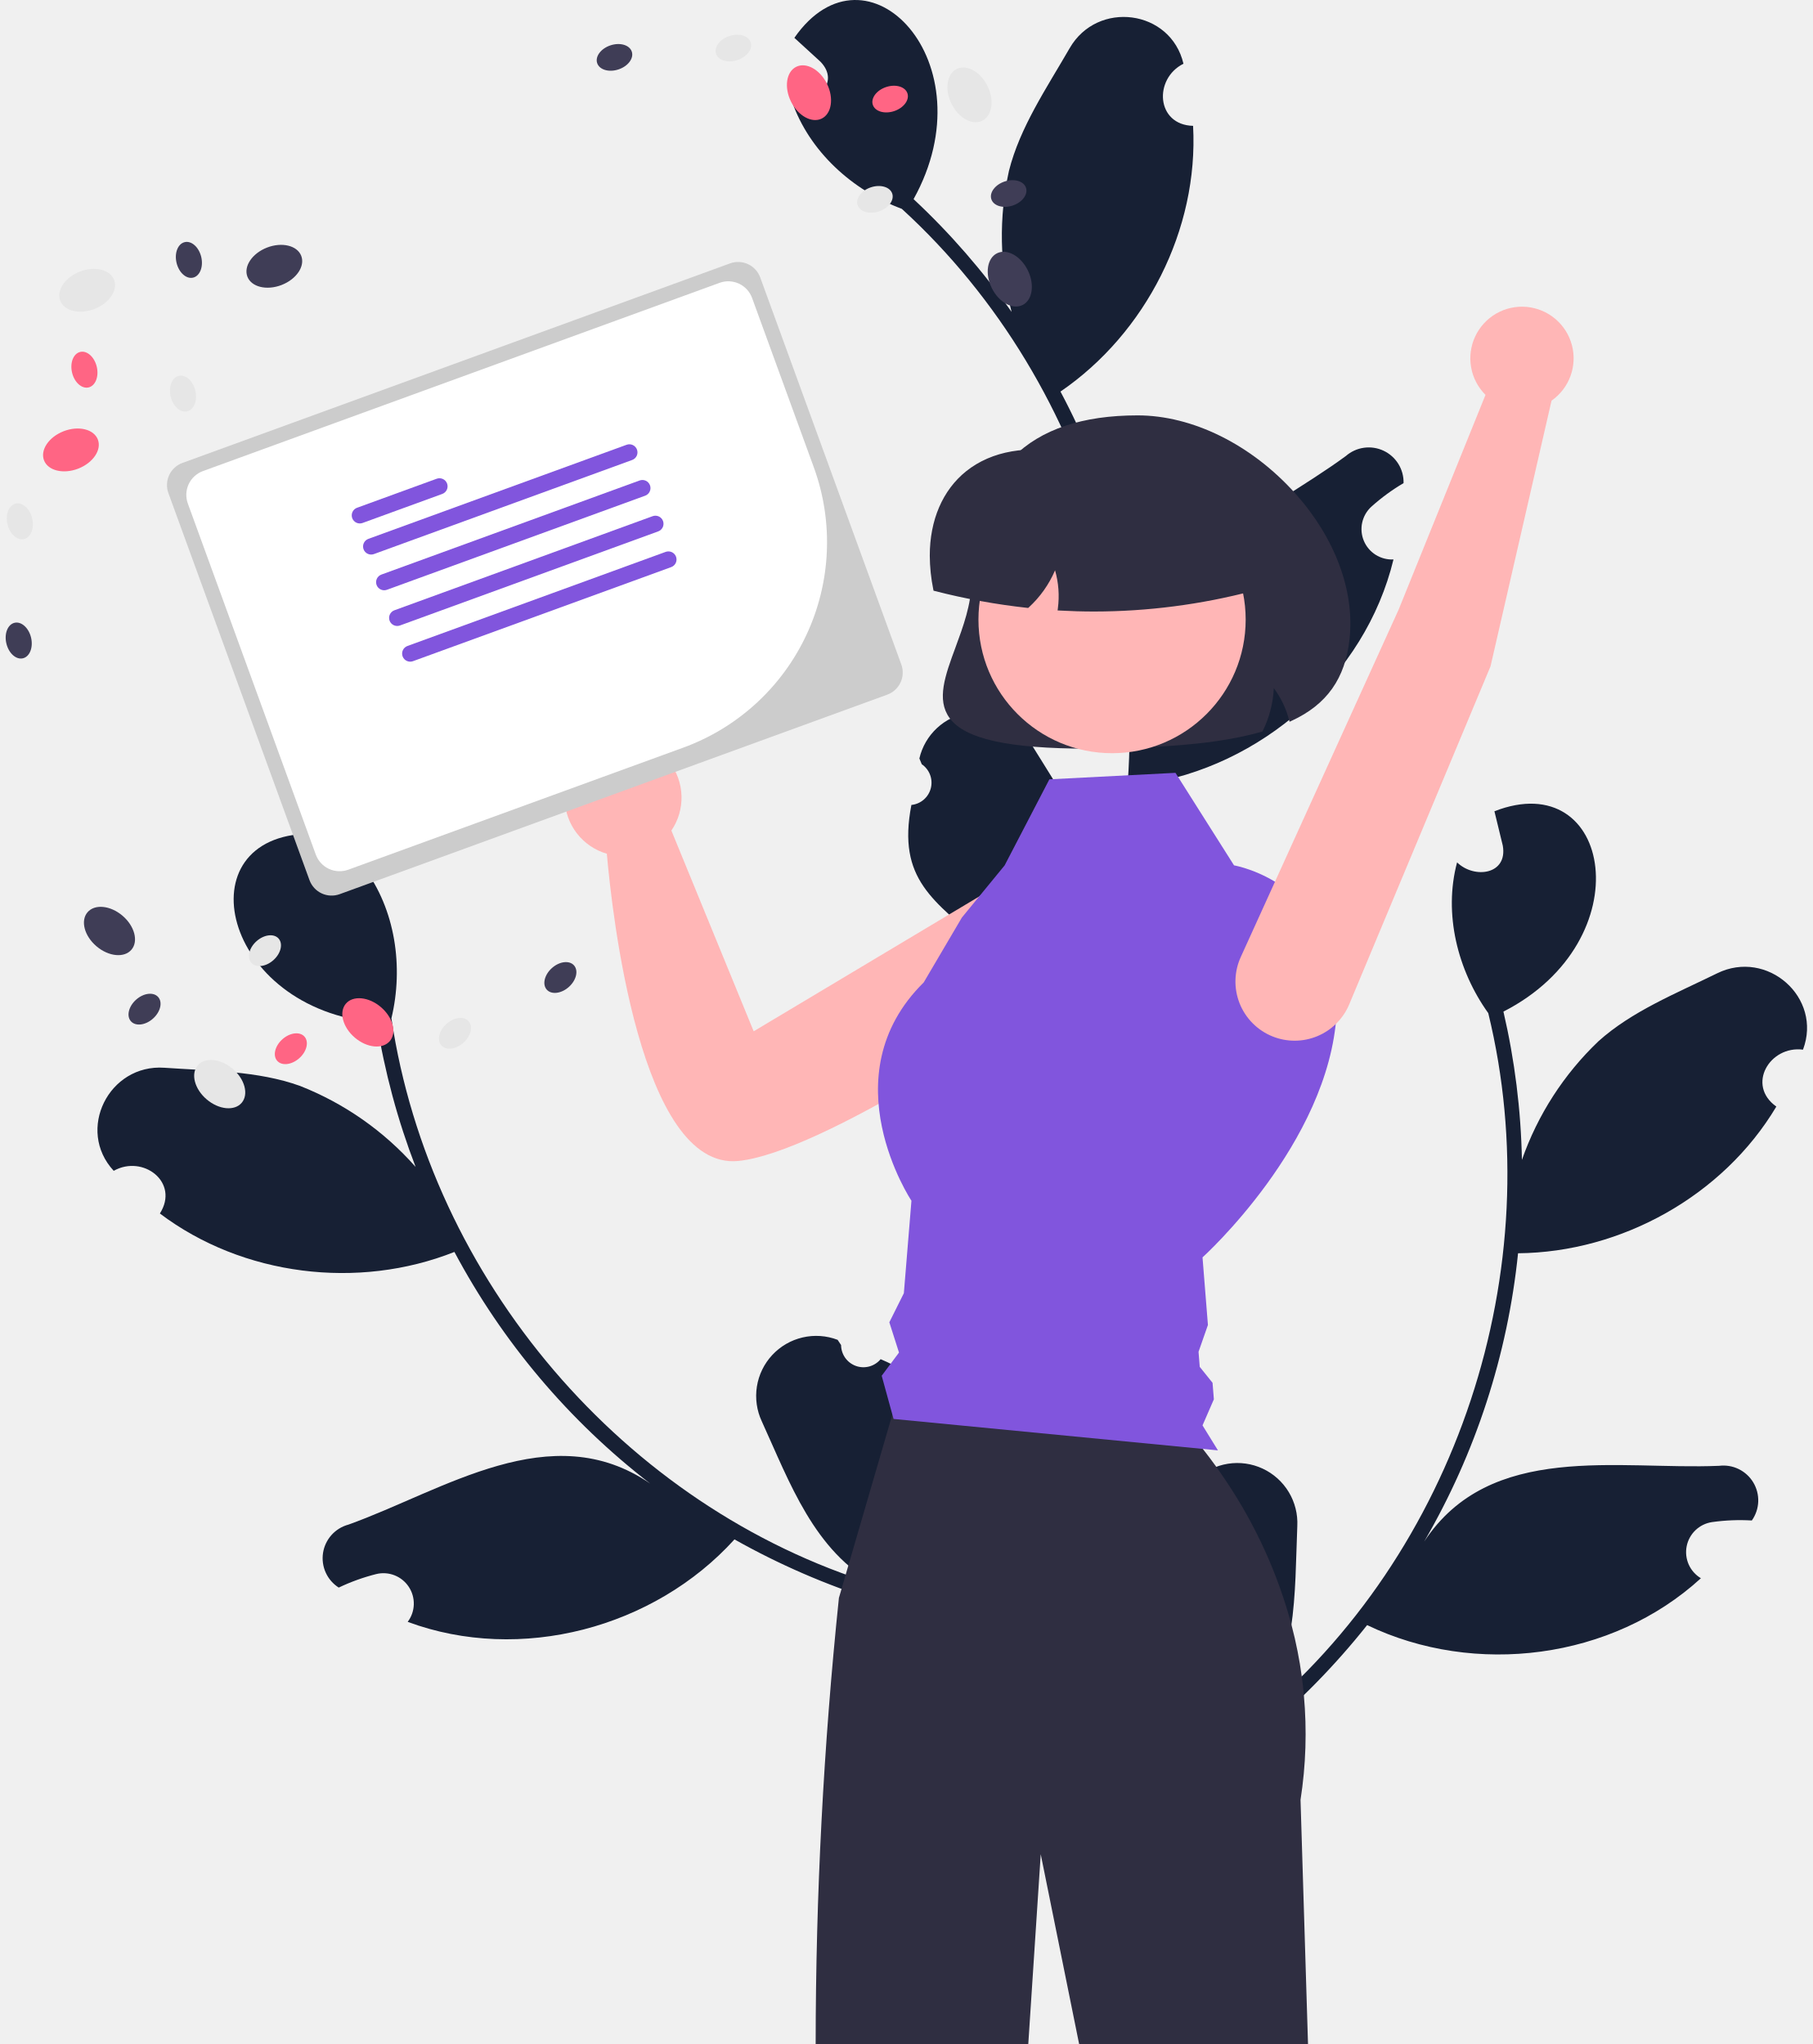
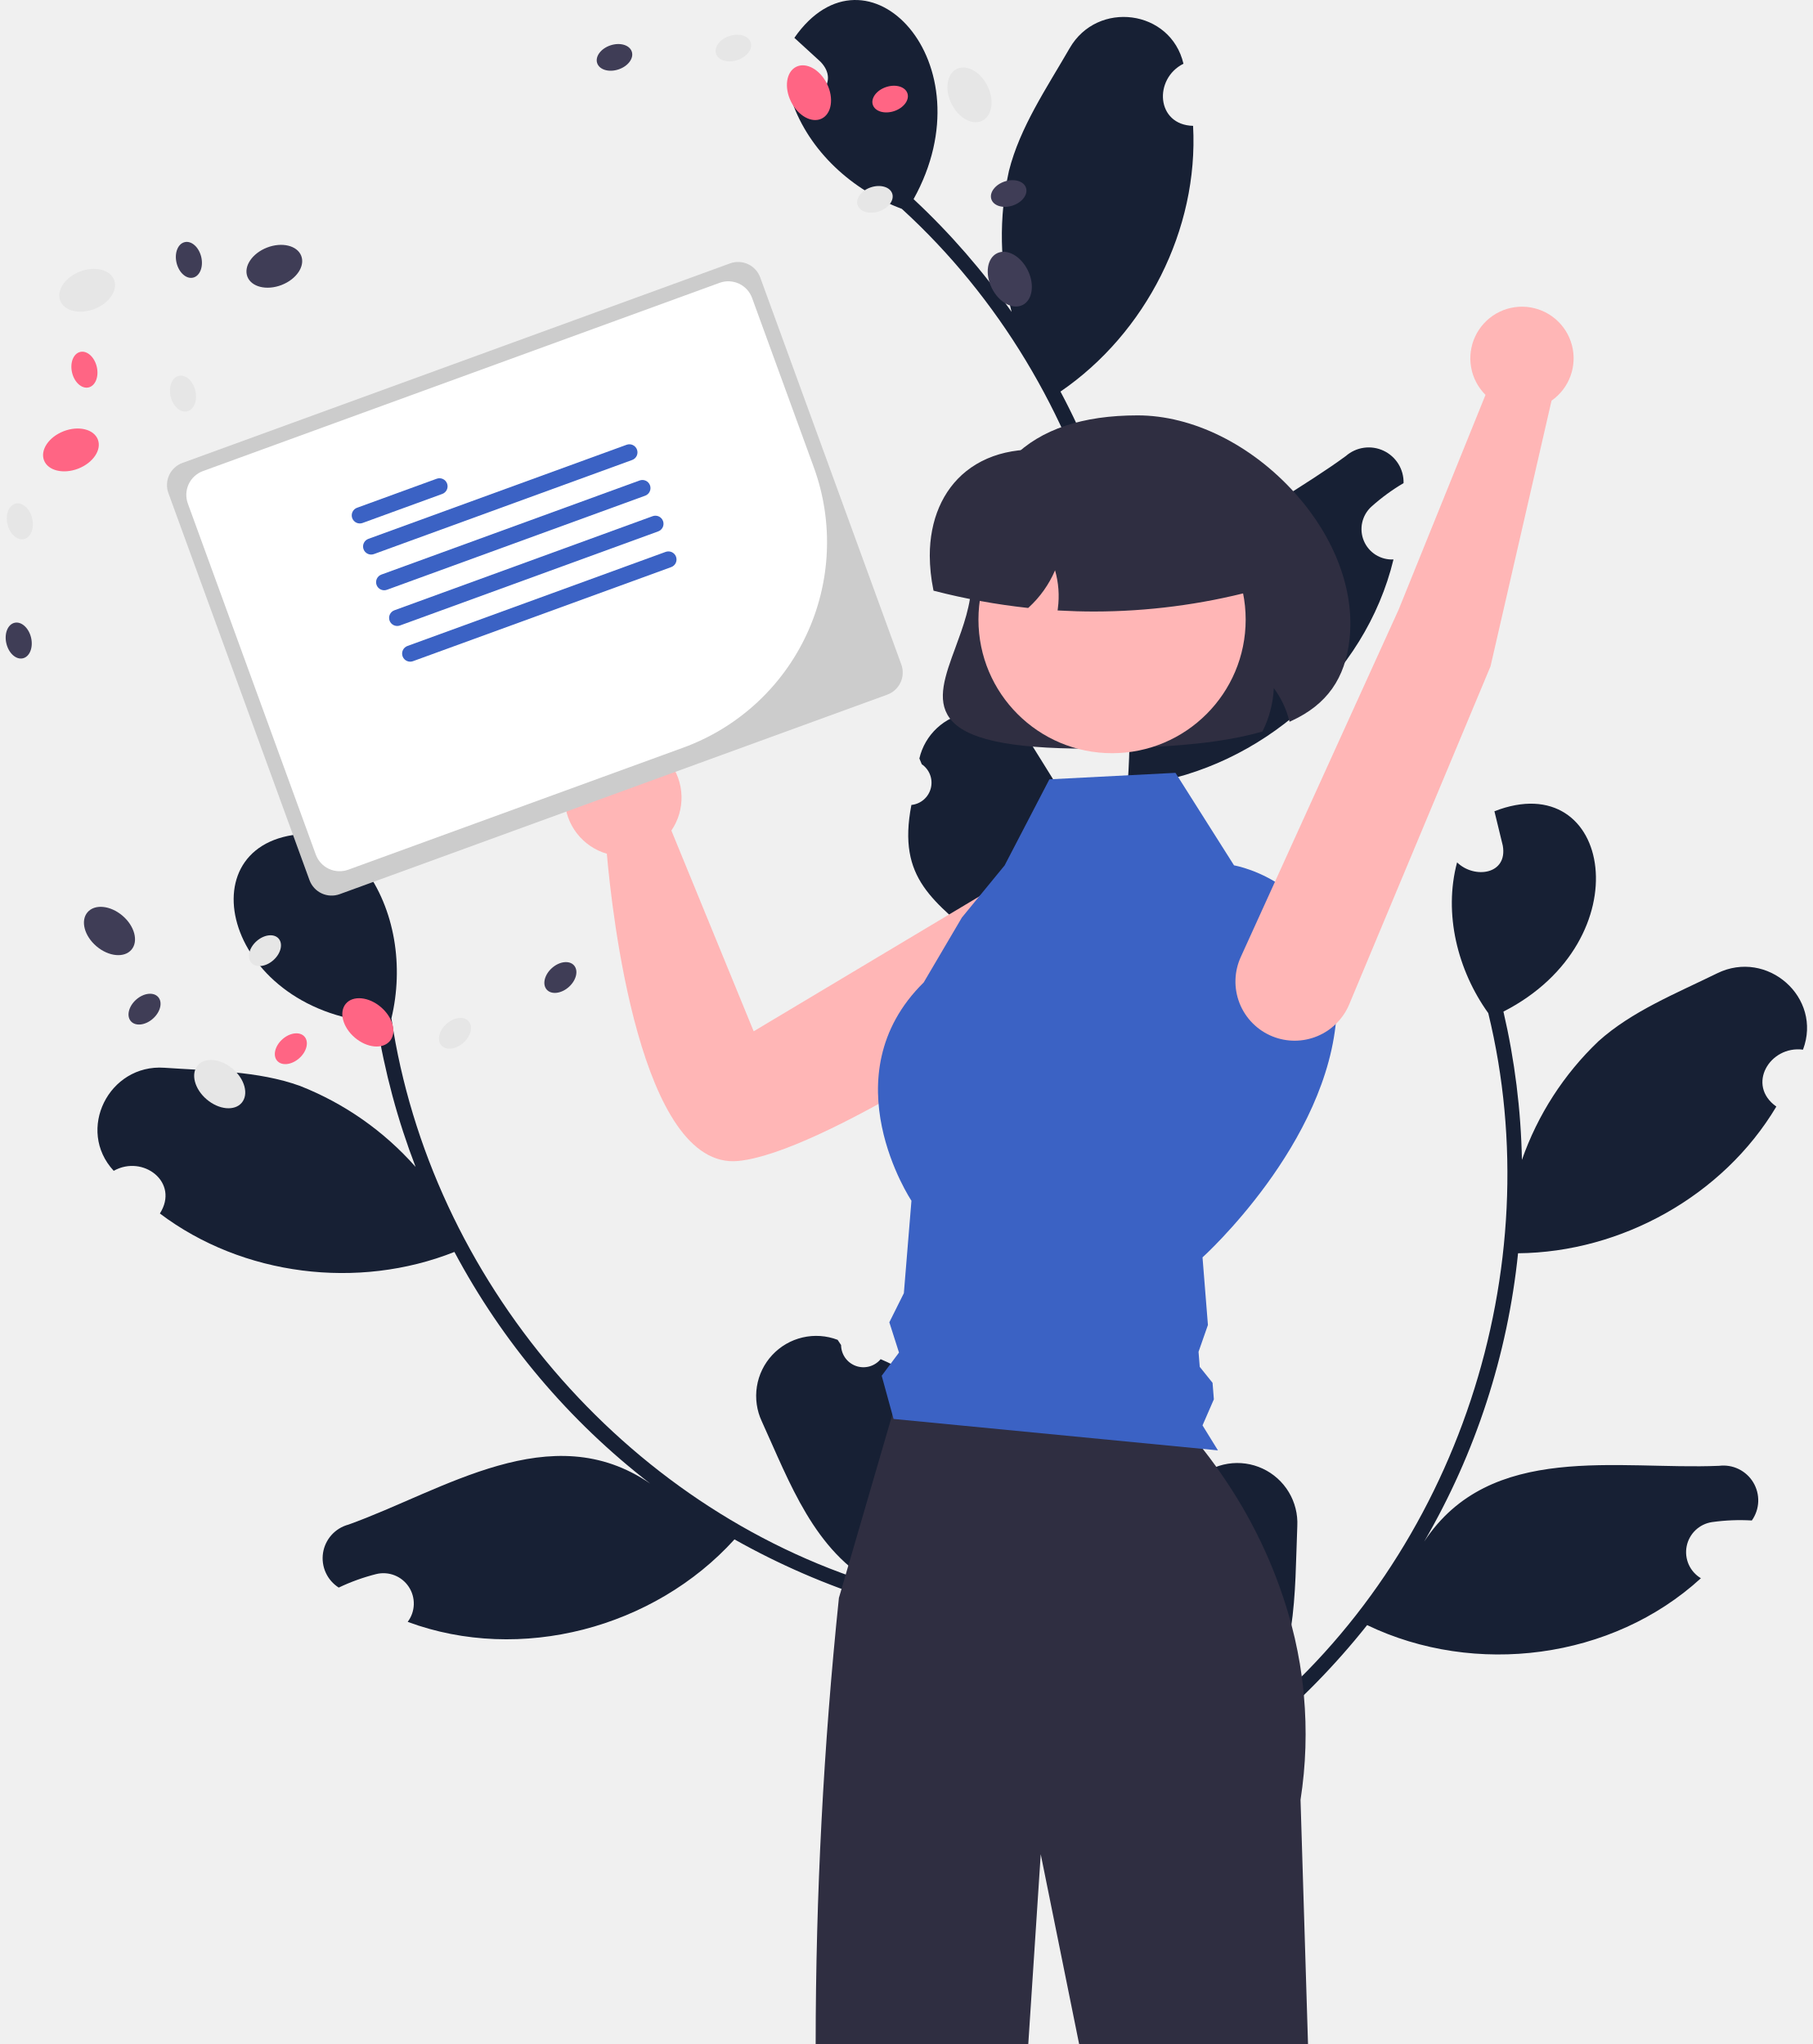
<svg xmlns="http://www.w3.org/2000/svg" width="266" height="300" viewBox="0 0 266 300" fill="none">
  <g clip-path="url(#clip0_848_5808)">
    <path d="M170.775 222.111C171.368 222.428 172.045 222.555 172.713 222.474C173.38 222.394 174.008 222.111 174.509 221.662C175.01 221.214 175.361 220.622 175.515 219.967C175.669 219.312 175.617 218.626 175.368 218.001C175.435 217.669 175.483 217.43 175.55 217.098C176.833 215.9 178.445 215.112 180.179 214.837C181.912 214.561 183.689 214.809 185.281 215.549C186.873 216.29 188.207 217.489 189.113 218.992C190.019 220.496 190.455 222.236 190.366 223.989C189.959 233.877 190.448 244.547 183.876 252.518C213.871 228.007 227.548 186.252 218.388 148.696C213.893 142.433 211.796 134.113 213.812 126.573C216.341 129.033 221.272 128.372 220.519 124.114C220.114 122.43 219.696 120.752 219.292 119.069C236.568 112.328 241.079 138.016 220.614 148.475C222.274 155.615 223.183 162.909 223.327 170.238C225.637 163.629 229.483 157.664 234.549 152.832C239.453 148.416 245.939 145.819 251.972 142.856C259.313 139.242 267.461 146.408 264.571 154.058C259.683 153.433 256.225 159.274 260.66 162.413C252.871 175.495 237.935 183.81 222.76 183.942C221.226 198.868 216.527 213.297 208.978 226.265C218.672 211.524 237.432 215.768 252.258 215.14C253.242 215.016 254.241 215.181 255.132 215.615C256.024 216.049 256.77 216.733 257.279 217.583C257.789 218.434 258.04 219.414 258.002 220.405C257.963 221.396 257.638 222.354 257.064 223.163C255.114 223.048 253.157 223.128 251.222 223.4C250.312 223.535 249.466 223.948 248.8 224.583C248.134 225.217 247.681 226.042 247.502 226.944C247.323 227.847 247.428 228.782 247.801 229.623C248.175 230.463 248.8 231.168 249.59 231.639C236.584 243.562 216.431 246.125 200.614 238.517C195.938 244.408 190.662 249.796 184.871 254.596L161.356 243.387C161.397 243.085 161.449 242.779 161.498 242.482C163.609 243.656 165.857 244.568 168.19 245.196C165.681 235.633 162.886 230.031 170.774 222.111H170.775Z" fill="#172034" />
    <path d="M129.224 199.488C128.794 200.006 128.215 200.379 127.567 200.556C126.918 200.734 126.23 200.708 125.597 200.481C124.963 200.255 124.415 199.839 124.025 199.291C123.636 198.742 123.425 198.087 123.42 197.415C123.233 197.132 123.098 196.929 122.911 196.647C121.271 196.021 119.481 195.9 117.771 196.299C116.061 196.697 114.51 197.597 113.315 198.883C112.12 200.169 111.336 201.783 111.064 203.517C110.793 205.252 111.045 207.028 111.789 208.618C115.895 217.622 119.467 227.688 128.561 232.591C91.535 221.205 63.119 187.693 57.436 149.457C59.236 141.961 58.04 133.464 53.329 127.242C51.914 130.474 47.099 131.722 46.19 127.494C45.93 125.782 45.684 124.071 45.423 122.359C26.881 122.633 32.393 148.125 55.291 150.092C56.447 157.33 58.356 164.428 60.987 171.27C56.355 166.021 50.543 161.947 44.029 159.383C37.821 157.143 30.835 157.184 24.13 156.716C15.967 156.138 11.125 165.848 16.687 171.842C20.977 169.42 26.384 173.526 23.46 178.106C35.609 187.283 52.577 189.35 66.681 183.748C73.733 196.993 83.527 208.583 95.41 217.746C80.872 207.751 65.098 218.758 51.13 223.769C50.172 224.025 49.31 224.554 48.648 225.292C47.986 226.03 47.553 226.945 47.402 227.925C47.251 228.905 47.388 229.908 47.797 230.811C48.206 231.714 48.869 232.478 49.706 233.011C51.469 232.17 53.311 231.505 55.206 231.028C56.099 230.809 57.038 230.873 57.895 231.209C58.751 231.545 59.482 232.138 59.988 232.907C60.494 233.675 60.75 234.581 60.721 235.5C60.692 236.42 60.379 237.308 59.825 238.042C76.368 244.179 95.999 238.951 107.778 225.938C114.33 229.63 121.249 232.63 128.422 234.891L145.972 215.64C145.821 215.376 145.657 215.113 145.5 214.856C143.987 216.74 142.25 218.431 140.326 219.893C139.042 210.09 139.518 203.848 129.224 199.488L129.224 199.488Z" fill="#172034" />
    <path d="M133.74 118.143C134.409 118.075 135.042 117.803 135.551 117.364C136.061 116.925 136.423 116.34 136.589 115.688C136.755 115.037 136.717 114.35 136.48 113.72C136.242 113.091 135.817 112.55 135.262 112.17C135.132 111.857 135.038 111.632 134.909 111.319C135.306 109.609 136.205 108.057 137.491 106.861C138.776 105.665 140.389 104.881 142.124 104.608C143.858 104.335 145.634 104.586 147.224 105.33C148.815 106.073 150.147 107.274 151.051 108.779C156.226 117.214 162.581 125.799 161.569 136.081C172.804 99.009 160.876 56.721 132.333 30.652C125.11 27.959 118.73 22.221 116.2 14.838C119.671 15.47 123.396 12.172 120.396 9.057C119.122 7.885 117.839 6.725 116.565 5.553C127.148 -9.676 145.215 9.134 134.058 29.227C139.417 34.228 144.239 39.776 148.444 45.781C146.677 39.006 146.544 31.91 148.055 25.074C149.664 18.674 153.6 12.902 156.957 7.079C161.036 -0.015 171.795 1.391 173.661 9.353C169.255 11.559 169.641 18.336 175.073 18.47C175.901 33.672 168.138 48.902 155.614 57.472C162.663 70.719 166.807 85.317 167.77 100.291C167.599 82.649 185.539 75.713 197.497 66.925C198.244 66.274 199.165 65.854 200.147 65.717C201.129 65.58 202.129 65.732 203.027 66.154C203.924 66.576 204.679 67.25 205.2 68.093C205.72 68.937 205.984 69.914 205.959 70.905C204.276 71.898 202.696 73.055 201.242 74.36C200.561 74.979 200.089 75.793 199.89 76.692C199.691 77.59 199.775 78.527 200.129 79.376C200.484 80.225 201.092 80.943 201.871 81.433C202.65 81.922 203.562 82.159 204.48 82.11C200.331 99.259 185.03 112.623 167.658 115.126C167.06 122.623 165.685 130.038 163.554 137.251L137.784 141.056C137.649 140.784 137.522 140.5 137.397 140.226C139.804 140.024 142.178 139.528 144.465 138.748C137.051 132.208 131.607 129.117 133.739 118.143L133.74 118.143Z" fill="#172034" />
    <path d="M159.659 109.879C147.927 109.879 141.563 108.446 139.341 105.385C137.38 102.685 138.695 99.123 140.217 94.997C141.311 92.032 142.551 88.672 142.551 85.346C142.551 69.168 150.754 60.966 166.931 60.966C174.98 60.966 183.622 65.242 190.049 72.403C195.891 78.914 198.802 86.707 198.034 93.782C197.405 99.585 194.704 103.402 189.534 105.793L189.232 105.933L189.146 105.611C188.699 103.945 187.944 102.379 186.918 100.992C186.819 103.169 186.27 105.301 185.307 107.255L185.252 107.366L185.133 107.4C179.282 109.067 172.338 109.518 166.941 109.725C164.315 109.827 161.888 109.879 159.659 109.879Z" fill="#2F2E41" />
    <path d="M162.857 132.419C162.407 131.097 161.649 129.902 160.644 128.932C159.64 127.962 158.419 127.245 157.083 126.842C155.746 126.438 154.332 126.359 152.959 126.611C151.586 126.863 150.292 127.439 149.186 128.291L110.595 151.364L98.519 121.899C99.54 120.402 100.06 118.621 100.005 116.811C99.95 115.001 99.323 113.254 98.215 111.822C97.106 110.39 95.572 109.346 93.833 108.839C92.094 108.332 90.24 108.39 88.535 109.002C86.831 109.615 85.365 110.752 84.346 112.249C83.328 113.747 82.81 115.529 82.867 117.339C82.923 119.149 83.552 120.895 84.662 122.326C85.773 123.757 87.308 124.799 89.047 125.304C89.791 133.801 93.928 171.777 108.317 170.397C120.412 169.237 150.45 149.232 159.779 142.296C161.272 141.188 162.374 139.634 162.927 137.859C163.48 136.084 163.456 134.179 162.857 132.419Z" fill="#FFB6B6" />
    <path d="M191.938 300H158.35L152.718 272.151L150.89 300H119.69C119.702 278.13 120.841 256.275 123.103 234.522L123.49 233.205L124.101 231.098L124.487 229.775L130.944 207.603L131.454 205.844H170.333C172.57 207.945 174.634 210.224 176.503 212.659C177.137 213.466 177.798 214.34 178.476 215.282C178.947 215.948 179.434 216.649 179.922 217.383C184.254 223.833 187.492 230.953 189.506 238.456V238.462C189.848 239.745 190.15 241.059 190.414 242.402V242.408C190.649 243.601 190.857 244.812 191.019 246.051C191.142 246.953 191.249 247.866 191.327 248.791C191.795 253.914 191.631 259.076 190.84 264.159L191.938 300Z" fill="#2F2E41" />
    <path d="M13.854 45.352C16.035 44.508 17.328 42.593 16.74 41.076C16.153 39.559 13.908 39.013 11.727 39.857C9.546 40.702 8.254 42.616 8.841 44.134C9.428 45.651 11.673 46.197 13.854 45.352Z" fill="#E6E6E6" />
    <path d="M41.318 41.829C43.5 40.985 44.792 39.07 44.204 37.553C43.617 36.035 41.373 35.49 39.191 36.334C37.01 37.179 35.718 39.093 36.305 40.611C36.893 42.128 39.137 42.674 41.318 41.829Z" fill="#3F3D56" />
    <path d="M11.472 68.784C13.653 67.94 14.946 66.025 14.358 64.508C13.771 62.99 11.526 62.445 9.345 63.289C7.164 64.133 5.872 66.048 6.459 67.565C7.046 69.083 9.291 69.628 11.472 68.784Z" fill="#FF6584" />
    <path d="M3.527 79.12C4.528 78.883 5.063 77.525 4.722 76.086C4.382 74.648 3.295 73.674 2.294 73.91C1.293 74.147 0.758 75.505 1.098 76.944C1.439 78.382 2.526 79.357 3.527 79.12Z" fill="#E6E6E6" />
    <path d="M3.363 96.619C4.364 96.382 4.899 95.024 4.559 93.585C4.218 92.147 3.131 91.172 2.13 91.409C1.13 91.646 0.594 93.004 0.935 94.443C1.275 95.881 2.363 96.856 3.363 96.619Z" fill="#3F3D56" />
    <path d="M27.468 60.374C28.469 60.138 29.004 58.779 28.664 57.341C28.323 55.902 27.236 54.928 26.235 55.165C25.235 55.402 24.699 56.76 25.04 58.199C25.38 59.637 26.468 60.611 27.468 60.374Z" fill="#E6E6E6" />
    <path d="M13.003 56.862C14.004 56.625 14.539 55.267 14.199 53.828C13.858 52.39 12.771 51.416 11.77 51.653C10.77 51.889 10.235 53.248 10.575 54.686C10.915 56.125 12.003 57.099 13.003 56.862Z" fill="#FF6584" />
    <path d="M28.335 40.748C29.336 40.511 29.871 39.153 29.53 37.715C29.19 36.276 28.103 35.302 27.102 35.539C26.101 35.776 25.566 37.134 25.907 38.573C26.247 40.011 27.334 40.985 28.335 40.748Z" fill="#3F3D56" />
    <path d="M35.465 161.861C36.52 160.622 35.931 158.389 34.15 156.873C32.369 155.357 30.07 155.132 29.015 156.371C27.96 157.61 28.549 159.844 30.331 161.36C32.112 162.876 34.41 163.1 35.465 161.861Z" fill="#E6E6E6" />
    <path d="M19.29 139.388C20.345 138.149 19.756 135.915 17.975 134.399C16.194 132.883 13.895 132.658 12.84 133.897C11.786 135.136 12.375 137.37 14.156 138.886C15.937 140.402 18.236 140.627 19.29 139.388Z" fill="#3F3D56" />
    <path d="M57.205 152.799C58.259 151.56 57.67 149.327 55.889 147.81C54.108 146.294 51.809 146.07 50.754 147.309C49.7 148.548 50.289 150.781 52.07 152.297C53.851 153.814 56.15 154.038 57.205 152.799Z" fill="#FF6584" />
    <path d="M68.004 153.047C69.107 152.063 69.446 150.643 68.761 149.876C68.076 149.109 66.627 149.285 65.524 150.269C64.421 151.253 64.082 152.673 64.767 153.44C65.452 154.208 66.901 154.032 68.004 153.047Z" fill="#E6E6E6" />
    <path d="M83.47 144.859C84.573 143.874 84.912 142.454 84.227 141.687C83.542 140.92 82.093 141.096 80.99 142.08C79.887 143.065 79.548 144.485 80.233 145.252C80.918 146.019 82.367 145.843 83.47 144.859Z" fill="#3F3D56" />
    <path d="M40.121 140.92C41.224 139.935 41.562 138.515 40.878 137.748C40.193 136.981 38.744 137.157 37.641 138.141C36.538 139.126 36.199 140.546 36.884 141.313C37.569 142.08 39.018 141.904 40.121 140.92Z" fill="#E6E6E6" />
    <path d="M43.919 155.312C45.022 154.328 45.361 152.908 44.676 152.14C43.991 151.373 42.542 151.549 41.439 152.534C40.336 153.518 39.998 154.938 40.682 155.705C41.367 156.472 42.816 156.296 43.919 155.312Z" fill="#FF6584" />
    <path d="M22.449 149.502C23.552 148.518 23.891 147.098 23.206 146.331C22.522 145.564 21.072 145.74 19.97 146.724C18.867 147.708 18.528 149.128 19.212 149.895C19.897 150.663 21.346 150.487 22.449 149.502Z" fill="#3F3D56" />
    <path d="M144.13 17.723C145.59 17.005 145.937 14.722 144.905 12.623C143.872 10.524 141.852 9.404 140.392 10.122C138.932 10.841 138.585 13.124 139.617 15.223C140.649 17.322 142.67 18.441 144.13 17.723Z" fill="#E6E6E6" />
    <path d="M150.046 44.773C151.506 44.055 151.853 41.772 150.821 39.672C149.788 37.574 147.768 36.454 146.308 37.172C144.848 37.89 144.501 40.174 145.533 42.273C146.565 44.372 148.586 45.491 150.046 44.773Z" fill="#3F3D56" />
    <path d="M120.58 17.404C122.04 16.686 122.387 14.402 121.354 12.303C120.322 10.204 118.302 9.085 116.842 9.803C115.381 10.521 115.035 12.804 116.067 14.903C117.099 17.002 119.12 18.122 120.58 17.404Z" fill="#FF6584" />
    <path d="M108.201 8.819C109.605 8.354 110.48 7.186 110.156 6.21C109.832 5.234 108.433 4.819 107.029 5.285C105.626 5.75 104.751 6.918 105.075 7.894C105.398 8.87 106.798 9.285 108.201 8.819Z" fill="#E6E6E6" />
    <path d="M90.755 10.19C92.159 9.725 93.034 8.556 92.71 7.58C92.386 6.604 90.987 6.19 89.584 6.655C88.18 7.12 87.305 8.289 87.629 9.265C87.953 10.241 89.352 10.655 90.755 10.19Z" fill="#3F3D56" />
    <path d="M128.972 31.026C130.376 30.561 131.251 29.392 130.927 28.416C130.603 27.44 129.204 27.026 127.8 27.491C126.397 27.956 125.522 29.125 125.846 30.101C126.169 31.077 127.569 31.491 128.972 31.026Z" fill="#E6E6E6" />
    <path d="M131.204 16.309C132.607 15.844 133.482 14.675 133.158 13.699C132.835 12.723 131.435 12.309 130.032 12.774C128.629 13.24 127.754 14.408 128.077 15.384C128.401 16.36 129.801 16.774 131.204 16.309Z" fill="#FF6584" />
    <path d="M148.599 30.17C150.002 29.705 150.877 28.536 150.553 27.56C150.23 26.584 148.83 26.17 147.427 26.635C146.024 27.1 145.149 28.269 145.472 29.245C145.796 30.221 147.196 30.635 148.599 30.17Z" fill="#3F3D56" />
-     <path d="M153.985 114.383L172.489 113.43L181.083 127.01C181.083 127.01 197.254 129.714 196.133 148.769C195.012 167.825 176.458 184.546 176.458 184.546L177.251 194.469L175.874 198.405L176.05 200.615L177.93 202.956L178.123 205.377L176.458 209.206L178.722 212.873L131.121 208.261L129.38 201.92L131.919 198.515L130.501 194.074L132.633 189.802L133.745 176.233C133.745 176.233 121.581 157.958 135.545 144.193L141.149 134.666L147.42 127.015L153.985 114.383Z" fill="#8155DD" />
+     <path d="M153.985 114.383L172.489 113.43L181.083 127.01C181.083 127.01 197.254 129.714 196.133 148.769C195.012 167.825 176.458 184.546 176.458 184.546L177.251 194.469L175.874 198.405L176.05 200.615L177.93 202.956L178.123 205.377L176.458 209.206L178.722 212.873L131.121 208.261L129.38 201.92L131.919 198.515L130.501 194.074L132.633 189.802L133.745 176.233C133.745 176.233 121.581 157.958 135.545 144.193L141.149 134.666L147.42 127.015L153.985 114.383Z" fill="#3B62C4" />
    <path d="M163.184 110.548C174.012 110.548 182.791 101.77 182.791 90.941C182.791 80.113 174.012 71.334 163.184 71.334C152.355 71.334 143.577 80.113 143.577 90.941C143.577 101.77 152.355 110.548 163.184 110.548Z" fill="#FFB6B6" />
    <path d="M160.559 89.753C158.869 89.753 157.18 89.705 155.493 89.61L155.191 89.593L155.231 89.294C155.479 87.422 155.339 85.52 154.82 83.705C153.937 85.771 152.624 87.626 150.968 89.145L150.874 89.231L150.748 89.217C146.164 88.716 141.622 87.887 137.157 86.738L136.986 86.694L136.952 86.521C136.618 84.884 136.445 83.217 136.436 81.546C136.436 76.325 138.329 71.93 141.766 69.172C145.508 66.17 150.871 65.246 156.873 66.57H176.066C178.176 66.573 180.199 67.412 181.691 68.904C183.183 70.396 184.022 72.419 184.024 74.529V86.683L183.815 86.738C176.224 88.733 168.408 89.746 160.559 89.753Z" fill="#2F2E41" />
    <path d="M26.771 67.944C25.912 68.258 25.212 68.9 24.826 69.729C24.44 70.558 24.398 71.507 24.71 72.367L45.416 129.18C45.73 130.039 46.372 130.738 47.201 131.125C48.031 131.511 48.979 131.553 49.839 131.24L130.199 101.954C131.058 101.639 131.757 100.997 132.144 100.168C132.53 99.339 132.572 98.39 132.259 97.53L111.554 40.717C111.24 39.858 110.598 39.159 109.768 38.772C108.939 38.386 107.991 38.344 107.131 38.657L26.771 67.944Z" fill="#CCCCCC" />
    <path d="M100.29 109.721L51.102 127.648C50.176 127.984 49.156 127.939 48.263 127.523C47.37 127.108 46.679 126.355 46.341 125.43L27.562 73.901C27.226 72.976 27.27 71.955 27.686 71.062C28.102 70.17 28.855 69.479 29.779 69.14L105.598 41.509C106.524 41.173 107.545 41.217 108.437 41.633C109.33 42.049 110.021 42.802 110.359 43.727L119.433 68.625C122.334 76.613 121.948 85.427 118.36 93.131C114.771 100.836 108.273 106.802 100.29 109.721Z" fill="white" />
-     <path d="M64.897 72.496L53.208 76.756C53.061 76.809 52.905 76.834 52.749 76.827C52.594 76.82 52.441 76.783 52.299 76.717C52.158 76.651 52.031 76.558 51.925 76.443C51.82 76.328 51.738 76.193 51.685 76.047C51.631 75.9 51.607 75.744 51.614 75.589C51.621 75.433 51.658 75.28 51.724 75.138C51.79 74.997 51.883 74.87 51.998 74.764C52.113 74.659 52.248 74.577 52.394 74.524L64.083 70.264C64.379 70.156 64.706 70.17 64.991 70.303C65.277 70.436 65.498 70.677 65.606 70.973C65.714 71.269 65.7 71.596 65.567 71.882C65.434 72.167 65.192 72.388 64.897 72.496Z" fill="#8155DD" />
-     <path d="M92.763 67.512L54.872 81.322C54.725 81.375 54.569 81.4 54.413 81.393C54.257 81.386 54.104 81.349 53.962 81.283C53.821 81.217 53.694 81.124 53.588 81.009C53.483 80.894 53.401 80.759 53.347 80.613C53.294 80.466 53.27 80.31 53.276 80.154C53.283 79.998 53.321 79.845 53.387 79.704C53.453 79.562 53.546 79.435 53.661 79.329C53.776 79.224 53.911 79.142 54.058 79.089L91.949 65.28C92.096 65.226 92.252 65.202 92.407 65.209C92.563 65.216 92.716 65.253 92.858 65.319C92.999 65.385 93.126 65.478 93.232 65.593C93.337 65.708 93.419 65.843 93.472 65.989C93.526 66.136 93.55 66.291 93.543 66.447C93.536 66.603 93.499 66.756 93.433 66.898C93.367 67.039 93.274 67.166 93.159 67.272C93.044 67.377 92.91 67.459 92.763 67.512Z" fill="#8155DD" />
-     <path d="M94.673 72.753L56.781 86.562C56.635 86.615 56.479 86.639 56.323 86.633C56.167 86.626 56.014 86.589 55.873 86.523C55.731 86.457 55.604 86.364 55.499 86.249C55.394 86.134 55.312 85.999 55.258 85.853C55.205 85.706 55.181 85.55 55.188 85.394C55.194 85.239 55.232 85.086 55.298 84.944C55.364 84.803 55.457 84.676 55.572 84.57C55.687 84.465 55.821 84.383 55.968 84.33L93.859 70.52C94.155 70.413 94.482 70.427 94.767 70.56C95.052 70.694 95.273 70.934 95.381 71.23C95.489 71.526 95.475 71.853 95.342 72.138C95.209 72.424 94.969 72.645 94.673 72.753Z" fill="#8155DD" />
-     <path d="M96.583 77.993L58.691 91.803C58.545 91.856 58.389 91.881 58.233 91.874C58.077 91.868 57.924 91.83 57.782 91.764C57.641 91.698 57.514 91.605 57.408 91.49C57.302 91.375 57.221 91.241 57.167 91.094C57.114 90.947 57.09 90.791 57.096 90.635C57.103 90.479 57.141 90.326 57.207 90.185C57.273 90.043 57.366 89.916 57.481 89.811C57.596 89.705 57.731 89.624 57.878 89.57L95.769 75.761C95.916 75.708 96.072 75.684 96.227 75.69C96.383 75.697 96.536 75.734 96.678 75.8C96.819 75.866 96.946 75.959 97.052 76.074C97.157 76.189 97.239 76.324 97.292 76.471C97.346 76.617 97.37 76.773 97.363 76.929C97.356 77.085 97.319 77.237 97.253 77.379C97.187 77.52 97.094 77.647 96.979 77.753C96.864 77.858 96.729 77.94 96.583 77.993Z" fill="#8155DD" />
-     <path d="M98.493 83.234L60.601 97.043C60.305 97.151 59.978 97.137 59.693 97.004C59.407 96.871 59.186 96.63 59.078 96.334C58.97 96.038 58.984 95.711 59.117 95.425C59.251 95.14 59.492 94.919 59.788 94.811L97.679 81.001C97.826 80.948 97.981 80.924 98.137 80.931C98.293 80.938 98.446 80.975 98.588 81.041C98.729 81.107 98.856 81.2 98.961 81.315C99.067 81.43 99.149 81.564 99.202 81.711C99.255 81.858 99.279 82.013 99.273 82.169C99.266 82.325 99.229 82.478 99.163 82.619C99.097 82.761 99.004 82.888 98.889 82.993C98.774 83.099 98.639 83.181 98.493 83.234Z" fill="#8155DD" />
+     <path d="M64.897 72.496L53.208 76.756C53.061 76.809 52.905 76.834 52.749 76.827C52.594 76.82 52.441 76.783 52.299 76.717C52.158 76.651 52.031 76.558 51.925 76.443C51.82 76.328 51.738 76.193 51.685 76.047C51.631 75.9 51.607 75.744 51.614 75.589C51.621 75.433 51.658 75.28 51.724 75.138C51.79 74.997 51.883 74.87 51.998 74.764C52.113 74.659 52.248 74.577 52.394 74.524L64.083 70.264C64.379 70.156 64.706 70.17 64.991 70.303C65.277 70.436 65.498 70.677 65.606 70.973C65.714 71.269 65.7 71.596 65.567 71.882C65.434 72.167 65.192 72.388 64.897 72.496Z" fill="#3B62C4" />
+     <path d="M92.763 67.512L54.872 81.322C54.725 81.375 54.569 81.4 54.413 81.393C54.257 81.386 54.104 81.349 53.962 81.283C53.821 81.217 53.694 81.124 53.588 81.009C53.483 80.894 53.401 80.759 53.347 80.613C53.294 80.466 53.27 80.31 53.276 80.154C53.283 79.998 53.321 79.845 53.387 79.704C53.453 79.562 53.546 79.435 53.661 79.329C53.776 79.224 53.911 79.142 54.058 79.089L91.949 65.28C92.096 65.226 92.252 65.202 92.407 65.209C92.563 65.216 92.716 65.253 92.858 65.319C92.999 65.385 93.126 65.478 93.232 65.593C93.337 65.708 93.419 65.843 93.472 65.989C93.526 66.136 93.55 66.291 93.543 66.447C93.536 66.603 93.499 66.756 93.433 66.898C93.367 67.039 93.274 67.166 93.159 67.272C93.044 67.377 92.91 67.459 92.763 67.512Z" fill="#3B62C4" />
+     <path d="M94.673 72.753L56.781 86.562C56.635 86.615 56.479 86.639 56.323 86.633C56.167 86.626 56.014 86.589 55.873 86.523C55.731 86.457 55.604 86.364 55.499 86.249C55.394 86.134 55.312 85.999 55.258 85.853C55.205 85.706 55.181 85.55 55.188 85.394C55.194 85.239 55.232 85.086 55.298 84.944C55.364 84.803 55.457 84.676 55.572 84.57C55.687 84.465 55.821 84.383 55.968 84.33L93.859 70.52C94.155 70.413 94.482 70.427 94.767 70.56C95.052 70.694 95.273 70.934 95.381 71.23C95.489 71.526 95.475 71.853 95.342 72.138C95.209 72.424 94.969 72.645 94.673 72.753Z" fill="#3B62C4" />
+     <path d="M96.583 77.993L58.691 91.803C58.545 91.856 58.389 91.881 58.233 91.874C58.077 91.868 57.924 91.83 57.782 91.764C57.641 91.698 57.514 91.605 57.408 91.49C57.302 91.375 57.221 91.241 57.167 91.094C57.114 90.947 57.09 90.791 57.096 90.635C57.103 90.479 57.141 90.326 57.207 90.185C57.273 90.043 57.366 89.916 57.481 89.811C57.596 89.705 57.731 89.624 57.878 89.57L95.769 75.761C95.916 75.708 96.072 75.684 96.227 75.69C96.383 75.697 96.536 75.734 96.678 75.8C96.819 75.866 96.946 75.959 97.052 76.074C97.157 76.189 97.239 76.324 97.292 76.471C97.346 76.617 97.37 76.773 97.363 76.929C97.356 77.085 97.319 77.237 97.253 77.379C97.187 77.52 97.094 77.647 96.979 77.753C96.864 77.858 96.729 77.94 96.583 77.993Z" fill="#3B62C4" />
+     <path d="M98.493 83.234L60.601 97.043C60.305 97.151 59.978 97.137 59.693 97.004C59.407 96.871 59.186 96.63 59.078 96.334C58.97 96.038 58.984 95.711 59.117 95.425C59.251 95.14 59.492 94.919 59.788 94.811L97.679 81.001C97.826 80.948 97.981 80.924 98.137 80.931C98.293 80.938 98.446 80.975 98.588 81.041C98.729 81.107 98.856 81.2 98.961 81.315C99.067 81.43 99.149 81.564 99.202 81.711C99.255 81.858 99.279 82.013 99.273 82.169C99.266 82.325 99.229 82.478 99.163 82.619C99.097 82.761 99.004 82.888 98.889 82.993C98.774 83.099 98.639 83.181 98.493 83.234Z" fill="#3B62C4" />
    <path d="M218.722 97.788L197.976 147.433C197.091 149.534 195.415 151.202 193.311 152.078C191.206 152.955 188.842 152.968 186.727 152.116C185.634 151.676 184.641 151.017 183.81 150.18C182.979 149.343 182.327 148.346 181.894 147.249C181.462 146.152 181.257 144.978 181.292 143.8C181.327 142.621 181.603 141.462 182.101 140.393L205.232 89.484L217.983 57.958C216.881 56.859 216.144 55.447 215.872 53.915C215.601 52.383 215.807 50.804 216.464 49.393C217.121 47.982 218.196 46.808 219.544 46.029C220.891 45.251 222.446 44.906 223.996 45.042C225.546 45.178 227.017 45.788 228.209 46.788C229.4 47.789 230.255 49.133 230.657 50.636C231.058 52.14 230.987 53.73 230.453 55.192C229.919 56.654 228.948 57.916 227.672 58.806L218.722 97.788Z" fill="#FFB6B6" />
  </g>
  <defs>
    <clipPath id="clip0_848_5808">
      <rect width="264.335" height="300" fill="white" transform="translate(0.83252)" />
    </clipPath>
  </defs>
</svg>
